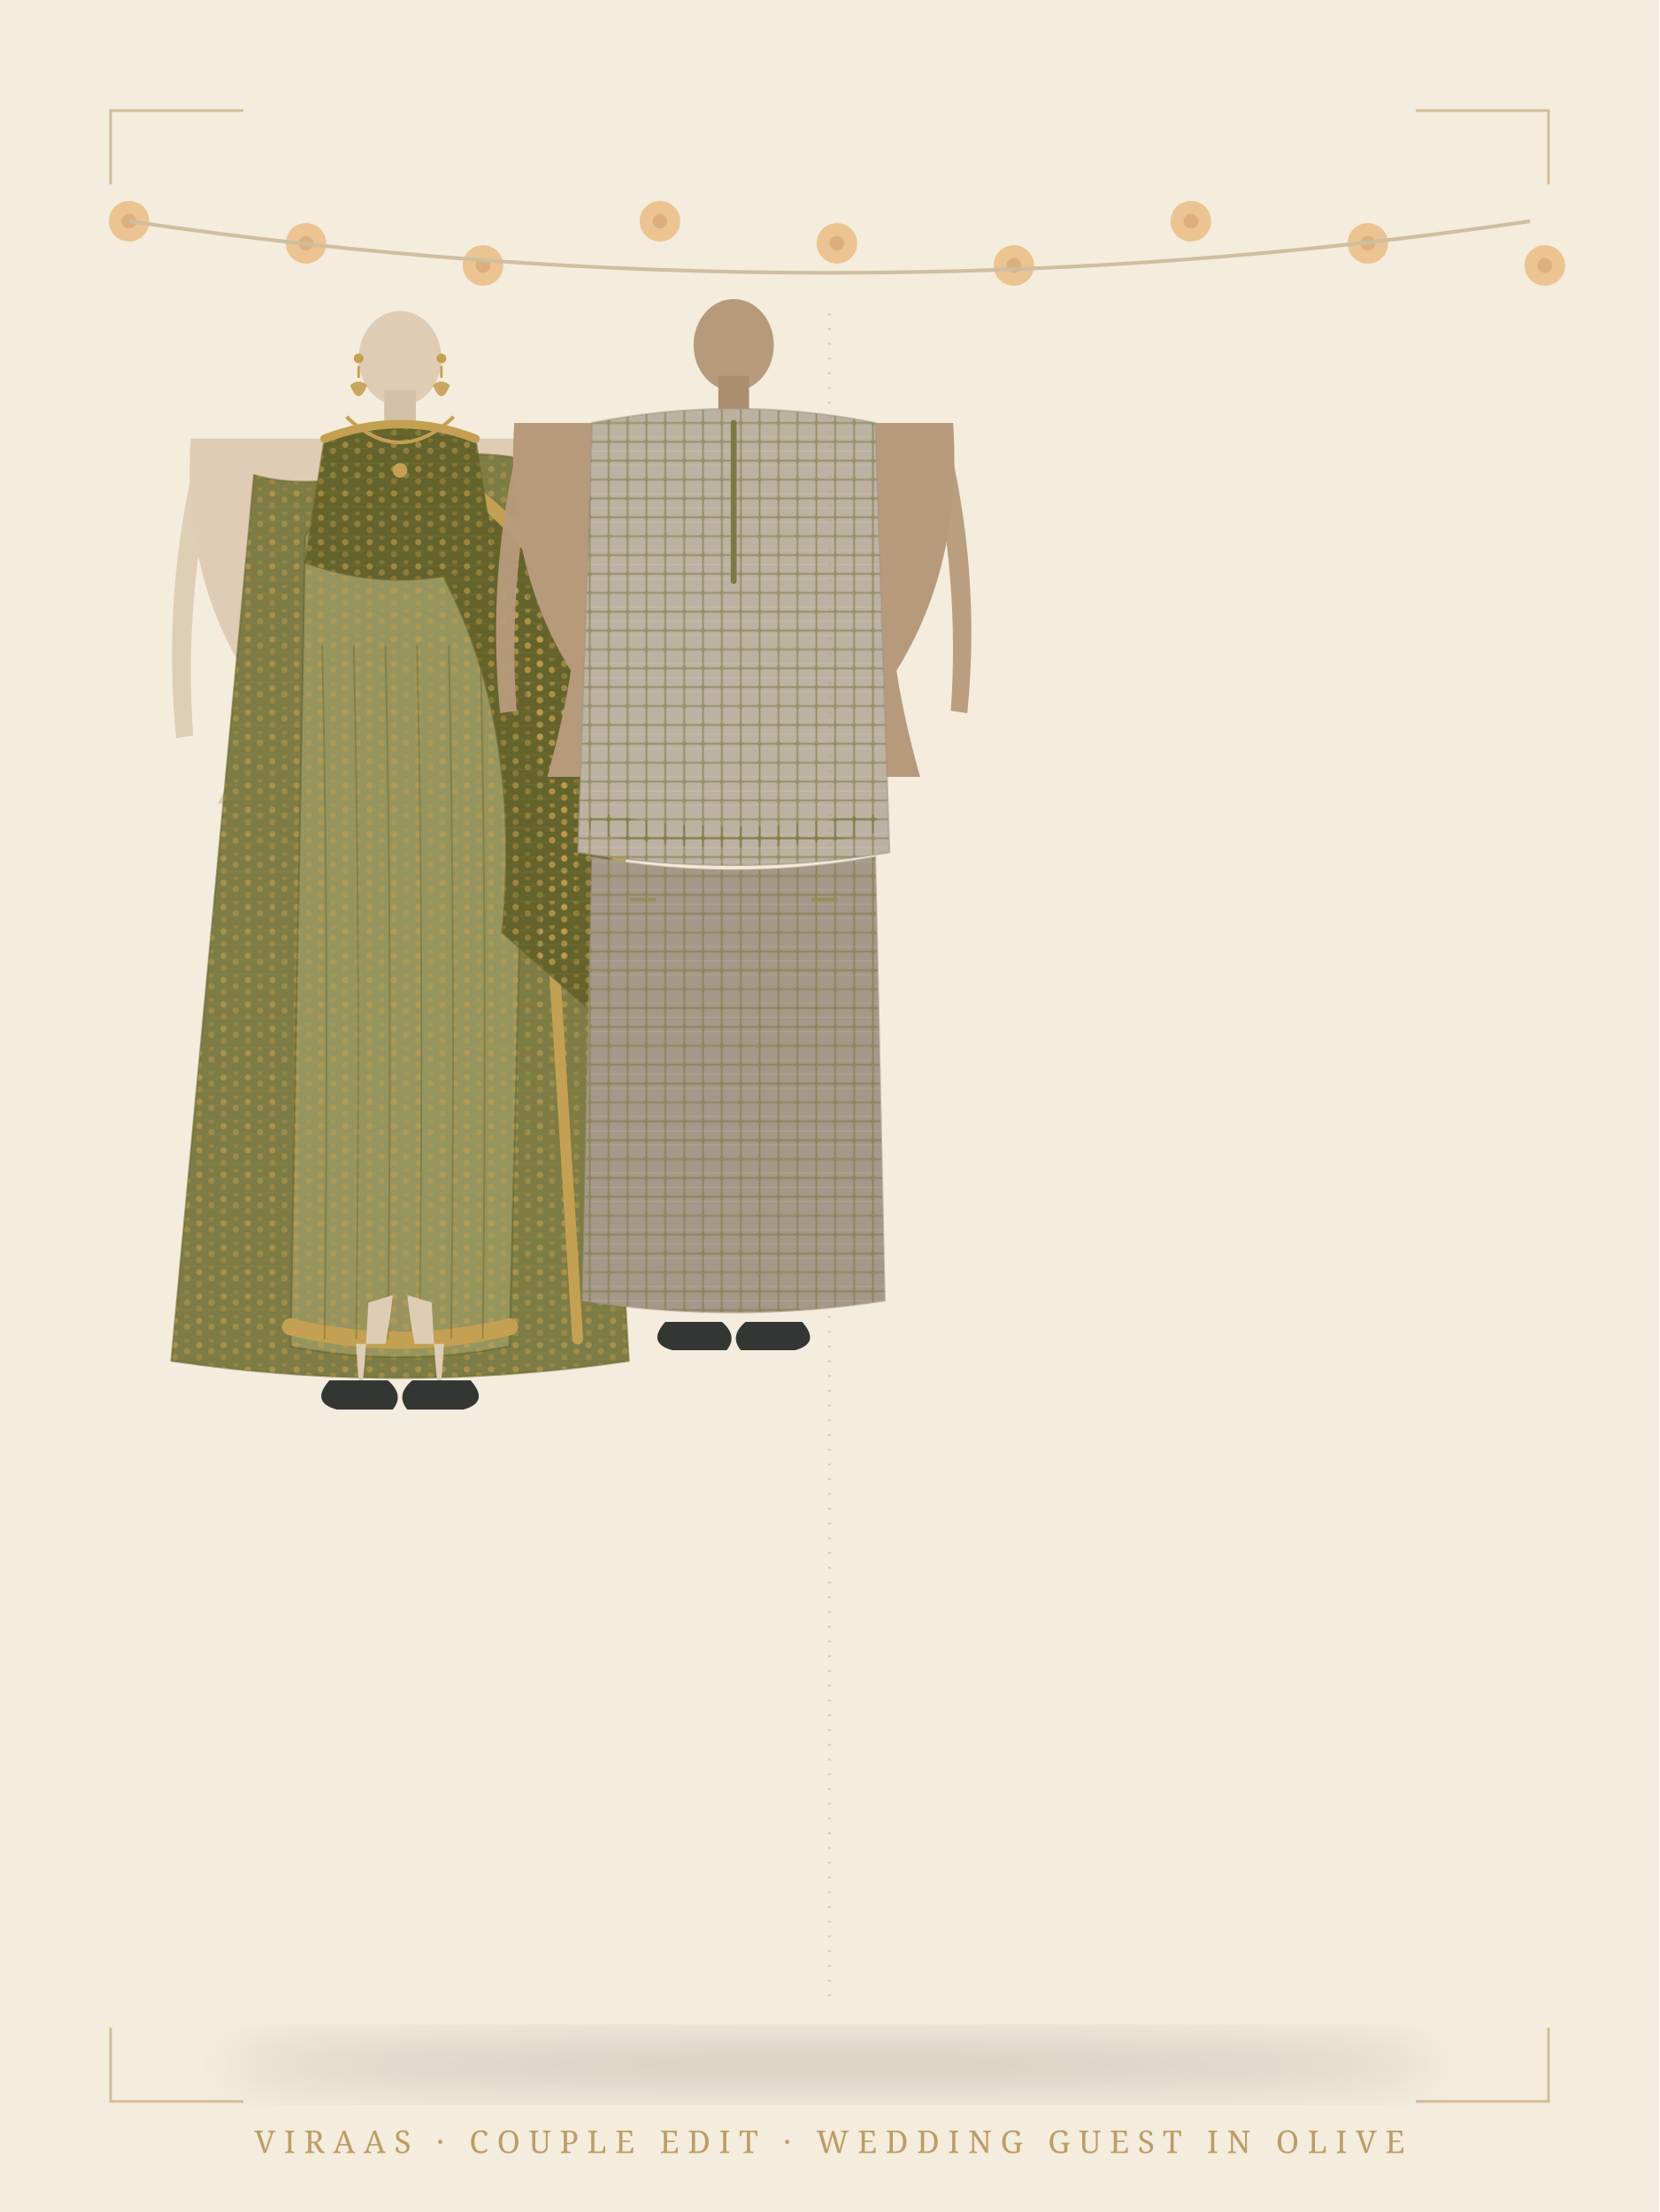
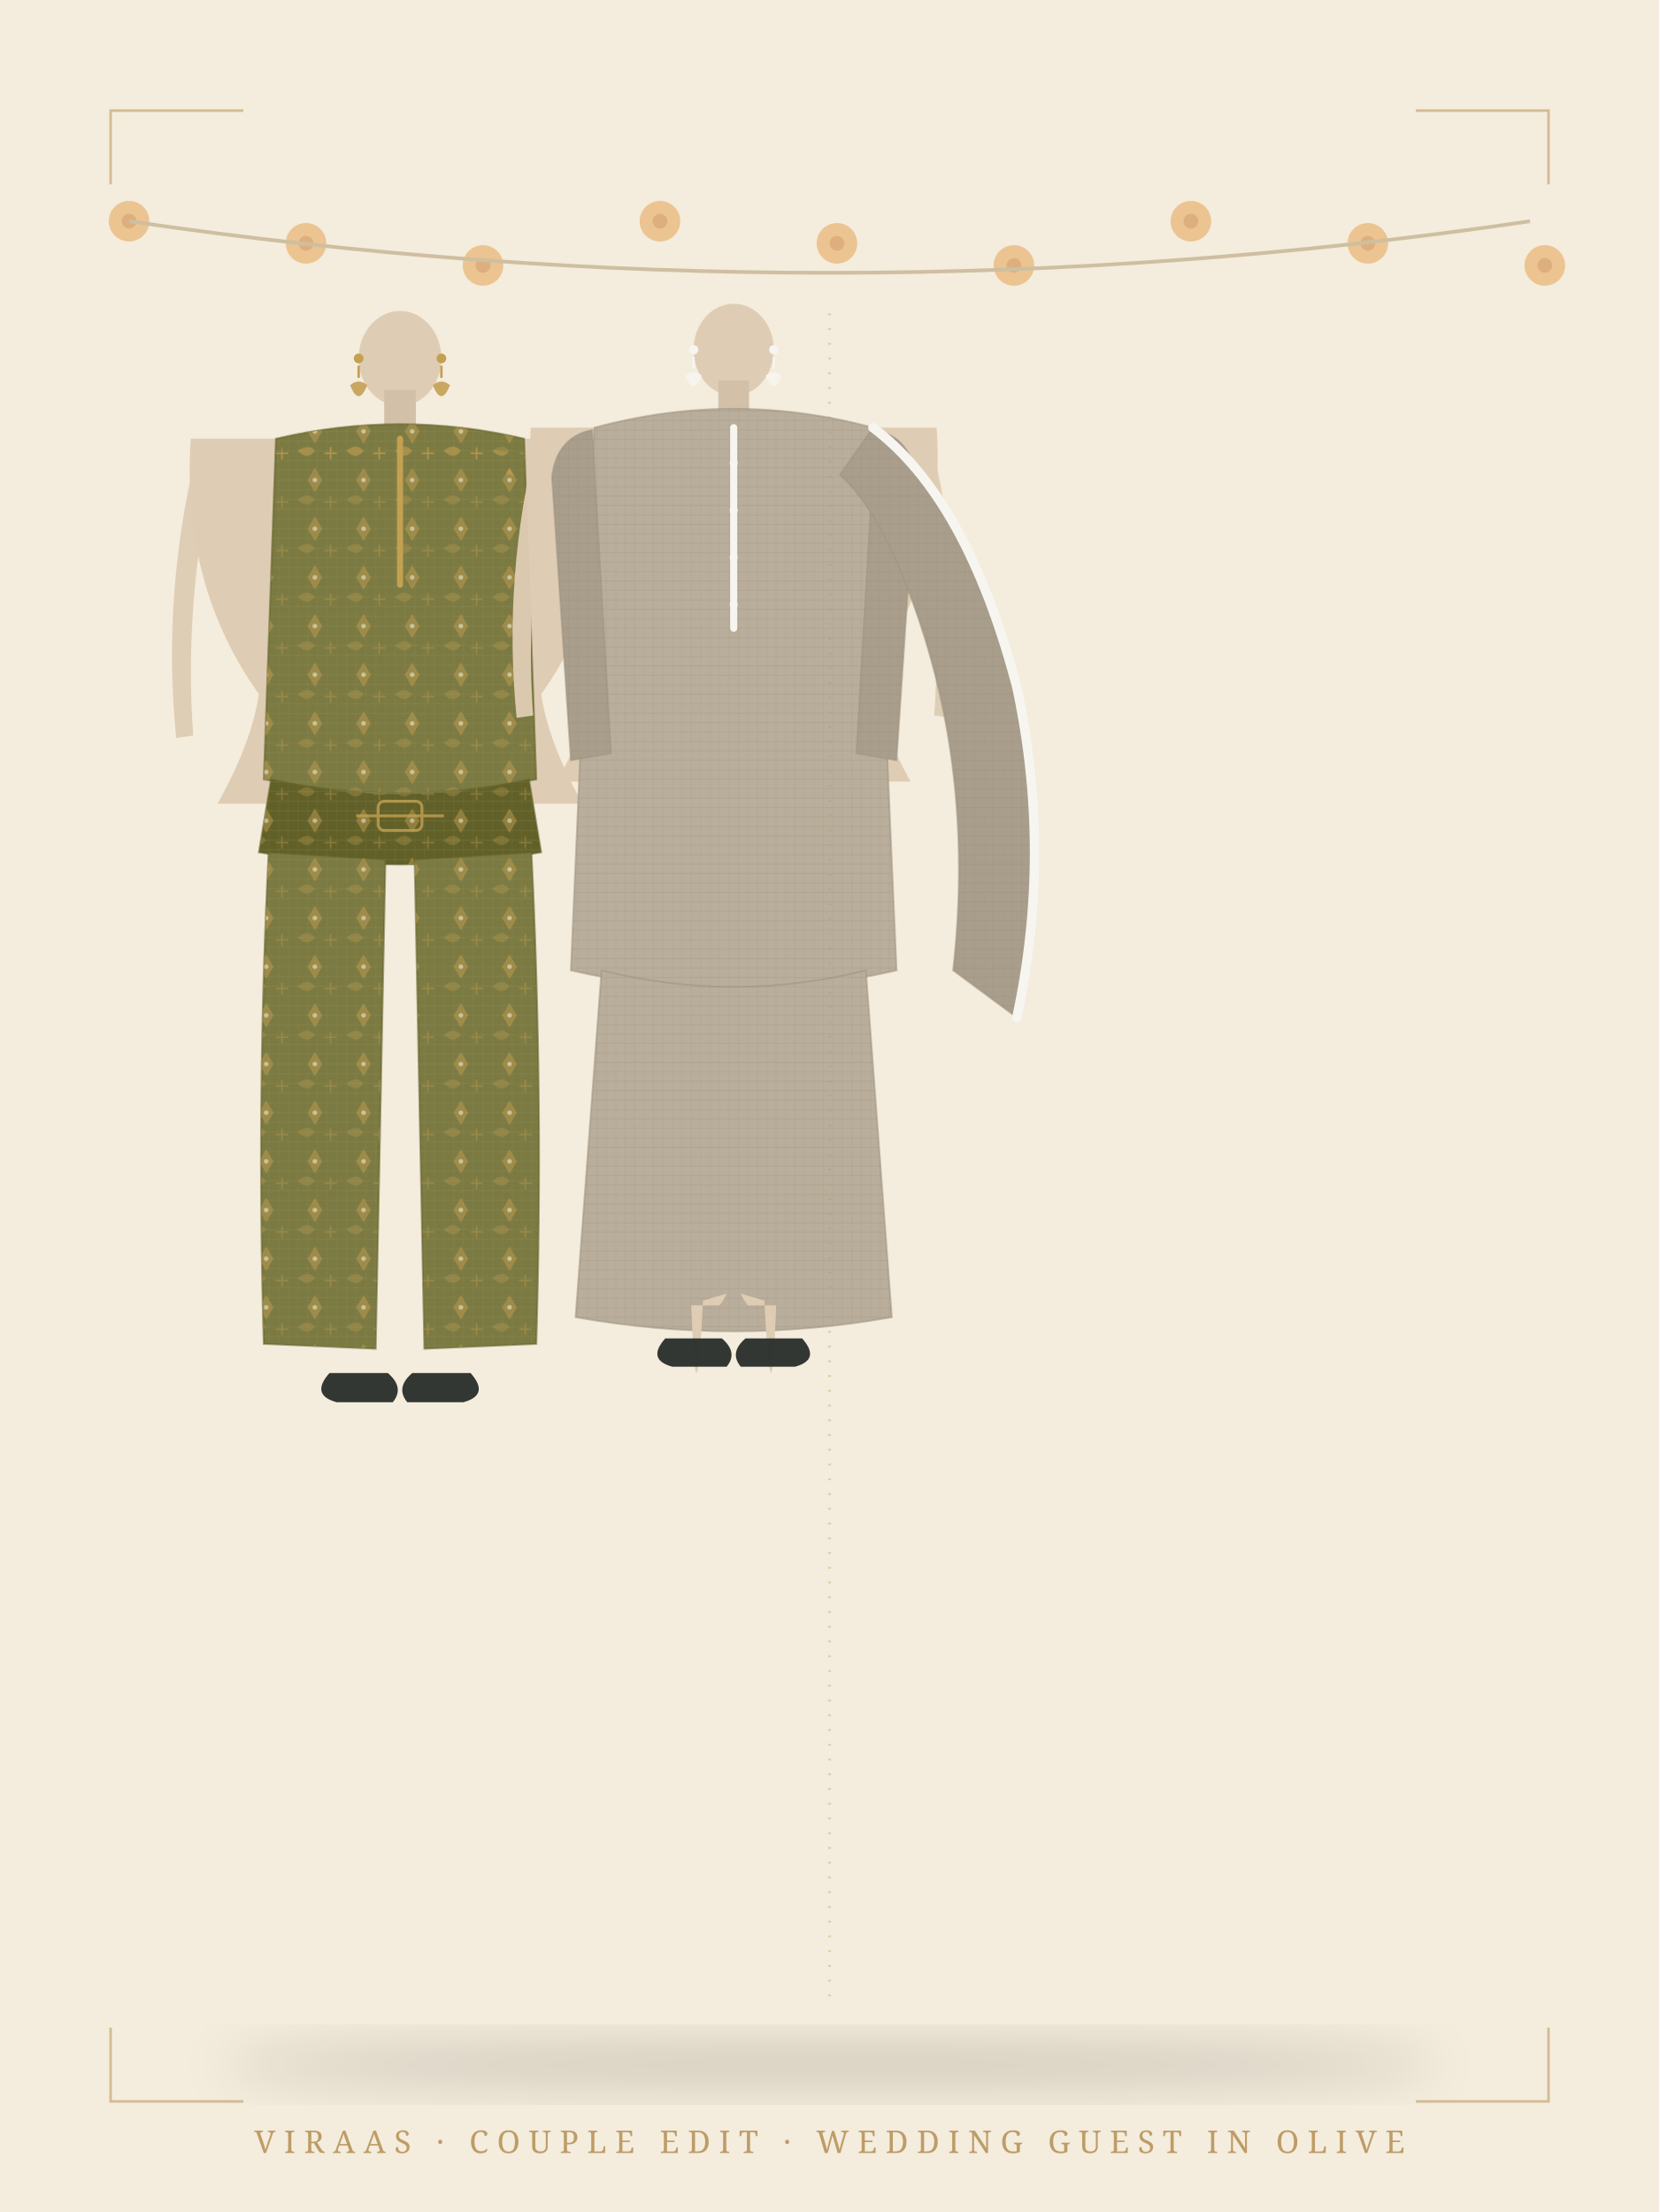
<svg xmlns="http://www.w3.org/2000/svg" viewBox="0 0 900 1200" width="900" height="1200">
  <defs>
-     <pattern id="f-cv5ow7edh" patternUnits="userSpaceOnUse" width="24" height="24">
-       <rect width="24" height="24" fill="#a3a26a" opacity="0.05" />
-       <path d="M0 8 H24 M0 20 H24" stroke="#a3a26a" stroke-width="0.8" opacity="0.12" fill="none" />
+     <pattern id="f-cvecyk5vh" patternUnits="userSpaceOnUse" width="24" height="24">
+       <path d="M0 6 H24 M0 14 H24 M0 22 H24" stroke="#a3a26a" stroke-width="0.8" opacity="0.18" fill="none" />
+       <path d="M6 0 V24 M14 0 V24 M22 0 V24" stroke="#a3a26a" stroke-width="0.6" opacity="0.13" fill="none" />
    </pattern>
-     <pattern id="k-cv5ow7edh" patternUnits="userSpaceOnUse" width="20" height="20">
-       <g fill="#C4A052" opacity="0.8">
-         <circle cx="5" cy="5" r="2.6" />
-         <circle cx="15" cy="10" r="2.6" opacity="0.75" />
-         <circle cx="5" cy="15" r="2.6" opacity="0.6" />
-         <circle cx="15" cy="1" r="2.2" opacity="0.5" />
+     <pattern id="k-cvecyk5vh" patternUnits="userSpaceOnUse" width="40" height="40">
+       <g opacity="0.92">
+         <path d="M20 4 l6 10 -6 10 -6 -10z" fill="#C4A052" opacity="0.72" />
+         <circle cx="20" cy="14" r="1.9" fill="#FFF7E3" opacity="0.8" />
+         <path d="M6 30 q8 -7 14 0 q-6 8 -14 0z" fill="#C4A052" opacity="0.45" />
+         <path d="M28 32 h10 M33 27 v10" stroke="#C4A052" stroke-width="1.2" opacity="0.6" />
      </g>
    </pattern>
-     <pattern id="f-cv5ow7edm" patternUnits="userSpaceOnUse" width="24" height="24">
-       <rect width="24" height="24" fill="#FFFDF7" opacity="0.05" />
-       <path d="M0 8 H24 M0 20 H24" stroke="#FFFDF7" stroke-width="0.8" opacity="0.12" fill="none" />
-     </pattern>
-     <pattern id="k-cv5ow7edm" patternUnits="userSpaceOnUse" width="16" height="16">
-       <g stroke="#7B7A42" stroke-width="1.4" opacity="0.85" fill="none">
-         <path d="M0 8 H16 M8 0 V16" />
-         <circle cx="8" cy="8" r="2" fill="#7B7A42" stroke="none" opacity="0.7" />
-       </g>
+     <pattern id="f-cvecyk5vm" patternUnits="userSpaceOnUse" width="24" height="24">
+       <path d="M0 6 H24 M0 14 H24 M0 22 H24" stroke="#8B7C5E" stroke-width="0.8" opacity="0.18" fill="none" />
+       <path d="M6 0 V24 M14 0 V24 M22 0 V24" stroke="#8B7C5E" stroke-width="0.6" opacity="0.13" fill="none" />
    </pattern>
    <filter id="soft">
      <feGaussianBlur stdDeviation="14" />
    </filter>
  </defs>
  <rect width="900" height="1200" fill="#F4ECDC" />
  <g opacity="0.5">
    <circle cx="70" cy="120" r="11" fill="#E39B45" />
    <circle cx="70" cy="120" r="4" fill="#C8711F" />
    <circle cx="166" cy="132" r="11" fill="#E39B45" />
    <circle cx="166" cy="132" r="4" fill="#C8711F" />
    <circle cx="262" cy="144" r="11" fill="#E39B45" />
    <circle cx="262" cy="144" r="4" fill="#C8711F" />
    <circle cx="358" cy="120" r="11" fill="#E39B45" />
    <circle cx="358" cy="120" r="4" fill="#C8711F" />
    <circle cx="454" cy="132" r="11" fill="#E39B45" />
    <circle cx="454" cy="132" r="4" fill="#C8711F" />
    <circle cx="550" cy="144" r="11" fill="#E39B45" />
    <circle cx="550" cy="144" r="4" fill="#C8711F" />
    <circle cx="646" cy="120" r="11" fill="#E39B45" />
    <circle cx="646" cy="120" r="4" fill="#C8711F" />
    <circle cx="742" cy="132" r="11" fill="#E39B45" />
    <circle cx="742" cy="132" r="4" fill="#C8711F" />
    <circle cx="838" cy="144" r="11" fill="#E39B45" />
    <circle cx="838" cy="144" r="4" fill="#C8711F" />
    <path d="M70 120 Q450 176 830 120" stroke="#A89163" stroke-width="2" fill="none" />
  </g>
  <g transform="translate(-80 40) scale(0.66)">
    <g>
      <ellipse cx="450" cy="234" rx="34" ry="39" fill="#DECDB4" />
      <path d="M437 260 h26 v46 h-26z" fill="#d2c1a8" />
      <path d="M284 306 q-30 120 -18 240 l14 -2 q-8 -112 18 -224z" fill="#DECDB4" opacity="0.95" />
      <path d="M616 306 q30 120 18 240 l-14 -2 q8 -112 -18 -224z" fill="#DECDB4" opacity="0.95" />
      <path d="M278 300 Q270 420 334 510 Q328 550 300 600 L600 600 Q572 550 566 510 Q630 420 622 300 Z" fill="#DECDB4" />
    </g>
-     <clipPath id="cc-cv5ow7edh-1">
-       <path d="M262 1058 Q450 1086 638 1058 L596 330 Q520 300 452 322 Q380 344 330 330 Z" />
+     <clipPath id="cc-cvecyk5vh-1">
+       <path d="M348 300 Q450 276 552 300 L562 580 Q450 602 338 580 Z" />
    </clipPath>
-     <path d="M262 1058 Q450 1086 638 1058 L596 330 Q520 300 452 322 Q380 344 330 330 Z" fill="#7B7A42" stroke="#616028" stroke-width="1.6" stroke-opacity="0.55" />
-     <g clip-path="url(#cc-cv5ow7edh-1)">
-       <path d="M262 1058 Q450 1086 638 1058 L596 330 Q520 300 452 322 Q380 344 330 330 Z" fill="url(#f-cv5ow7edh)" />
-       <path d="M262 1058 Q450 1086 638 1058 L596 330 Q520 300 452 322 Q380 344 330 330 Z" fill="url(#k-cv5ow7edh)" opacity="0.72" />
+     <path d="M348 300 Q450 276 552 300 L562 580 Q450 602 338 580 Z" fill="#7B7A42" stroke="#616028" stroke-width="1.6" stroke-opacity="0.55" />
+     <g clip-path="url(#cc-cvecyk5vh-1)">
+       <path d="M348 300 Q450 276 552 300 L562 580 Q450 602 338 580 Z" fill="url(#f-cvecyk5vh)" />
+       <path d="M348 300 Q450 276 552 300 L562 580 Q450 602 338 580 Z" fill="url(#k-cvecyk5vh)" opacity="0.72" />
    </g>
-     <clipPath id="cc-cv5ow7edh-2">
-       <path d="M452 322 Q400 340 372 380 L360 1046 Q450 1064 540 1046 L556 388 Q520 344 452 322Z" />
+     <path d="M450 300 V420" fill="none" stroke="#C4A052" stroke-width="5" stroke-linecap="round" />
+     <clipPath id="cc-cvecyk5vh-2">
+       <path d="M344 580 Q450 604 556 580 L566 640 Q450 660 334 640 Z" />
    </clipPath>
-     <path d="M452 322 Q400 340 372 380 L360 1046 Q450 1064 540 1046 L556 388 Q520 344 452 322Z" fill="#95945c" stroke="#616028" stroke-width="1.6" stroke-opacity="0.55" />
-     <g clip-path="url(#cc-cv5ow7edh-2)">
-       <path d="M452 322 Q400 340 372 380 L360 1046 Q450 1064 540 1046 L556 388 Q520 344 452 322Z" fill="url(#f-cv5ow7edh)" />
-       <path d="M452 322 Q400 340 372 380 L360 1046 Q450 1064 540 1046 L556 388 Q520 344 452 322Z" fill="url(#k-cv5ow7edh)" opacity="0.72" />
+     <path d="M344 580 Q450 604 556 580 L566 640 Q450 660 334 640 Z" fill="#616028" stroke="#616028" stroke-width="1.6" stroke-opacity="0.55" />
+     <g clip-path="url(#cc-cvecyk5vh-2)">
+       <path d="M344 580 Q450 604 556 580 L566 640 Q450 660 334 640 Z" fill="url(#f-cvecyk5vh)" />
+       <path d="M344 580 Q450 604 556 580 L566 640 Q450 660 334 640 Z" fill="url(#k-cvecyk5vh)" opacity="0.72" />
    </g>
-     <path d="M360 1030 Q450 1052 540 1030" fill="none" stroke="#C4A052" stroke-width="14" stroke-linecap="round" />
-     <path d="M556 400 L596 1040" fill="none" stroke="#C4A052" stroke-width="9" stroke-linecap="round" />
-     <clipPath id="cc-cv5ow7edh-3">
-       <path d="M470 318 Q560 366 604 470 Q648 600 618 780 L534 706 Q548 560 502 448 Q470 372 430 342 Z" />
+     <g stroke="#C4A052" stroke-width="2.4" opacity="0.8" fill="none">
+       <path d="M414 610 h72" />
+       <rect x="432" y="598" width="36" height="24" rx="5" />
+     </g>
+     <clipPath id="cc-cvecyk5vh-3">
+       <path d="M342 640 q-10 200 -4 404 l92 4 q4 -204 8 -402z" />
    </clipPath>
-     <path d="M470 318 Q560 366 604 470 Q648 600 618 780 L534 706 Q548 560 502 448 Q470 372 430 342 Z" fill="#616028" stroke="#616028" stroke-width="1.6" stroke-opacity="0.55" />
-     <g clip-path="url(#cc-cv5ow7edh-3)">
-       <path d="M470 318 Q560 366 604 470 Q648 600 618 780 L534 706 Q548 560 502 448 Q470 372 430 342 Z" fill="url(#f-cv5ow7edh)" />
-       <path d="M470 318 Q560 366 604 470 Q648 600 618 780 L534 706 Q548 560 502 448 Q470 372 430 342 Z" fill="url(#k-cv5ow7edh)" opacity="0.72" />
+     <path d="M342 640 q-10 200 -4 404 l92 4 q4 -204 8 -402z" fill="#7B7A42" stroke="#616028" stroke-width="1.6" stroke-opacity="0.55" />
+     <g clip-path="url(#cc-cvecyk5vh-3)">
+       <path d="M342 640 q-10 200 -4 404 l92 4 q4 -204 8 -402z" fill="url(#f-cvecyk5vh)" />
+       <path d="M342 640 q-10 200 -4 404 l92 4 q4 -204 8 -402z" fill="url(#k-cvecyk5vh)" opacity="0.72" />
    </g>
-     <path d="M470 318 Q560 366 604 470 Q648 600 618 780" fill="none" stroke="#C4A052" stroke-width="11" stroke-linecap="round" />
-     <path d="M540 430 Q600 560 576 720" fill="none" stroke="url(#k-cv5ow7edh)" stroke-width="26" stroke-linecap="round" opacity="0.95" />
-     <g>
-       <path d="M386 470 q6 260 2 570" stroke="#616028" stroke-width="1.4" opacity="0.4" fill="none" />
-       <path d="M412 470 q6 260 2 570" stroke="#616028" stroke-width="1.4" opacity="0.4" fill="none" />
-       <path d="M438 470 q6 260 2 570" stroke="#616028" stroke-width="1.4" opacity="0.4" fill="none" />
-       <path d="M464 470 q6 260 2 570" stroke="#616028" stroke-width="1.4" opacity="0.4" fill="none" />
-       <path d="M490 470 q6 260 2 570" stroke="#616028" stroke-width="1.4" opacity="0.4" fill="none" />
-       <path d="M516 470 q6 260 2 570" stroke="#616028" stroke-width="1.4" opacity="0.4" fill="none" />
+     <clipPath id="cc-cvecyk5vh-4">
+       <path d="M558 640 q10 200 4 404 l-92 4 q-4 -204 -8 -402z" />
+     </clipPath>
+     <path d="M558 640 q10 200 4 404 l-92 4 q-4 -204 -8 -402z" fill="#7B7A42" stroke="#616028" stroke-width="1.6" stroke-opacity="0.55" />
+     <g clip-path="url(#cc-cvecyk5vh-4)">
+       <path d="M558 640 q10 200 4 404 l-92 4 q-4 -204 -8 -402z" fill="url(#f-cvecyk5vh)" />
+       <path d="M558 640 q10 200 4 404 l-92 4 q-4 -204 -8 -402z" fill="url(#k-cvecyk5vh)" opacity="0.72" />
    </g>
-     <clipPath id="cc-cv5ow7edh-4">
-       <path d="M388 300 Q450 274 512 300 L528 402 Q450 430 372 402 Z" />
-     </clipPath>
-     <path d="M388 300 Q450 274 512 300 L528 402 Q450 430 372 402 Z" fill="#616028" stroke="#616028" stroke-width="1.6" stroke-opacity="0.55" />
-     <g clip-path="url(#cc-cv5ow7edh-4)">
-       <path d="M388 300 Q450 274 512 300 L528 402 Q450 430 372 402 Z" fill="url(#f-cv5ow7edh)" />
-       <path d="M388 300 Q450 274 512 300 L528 402 Q450 430 372 402 Z" fill="url(#k-cv5ow7edh)" opacity="0.72" />
-     </g>
-     <path d="M388 300 Q450 276 512 300" fill="none" stroke="#C4A052" stroke-width="7" stroke-linecap="round" />
-     <g>
-       <path d="M424 1010 q-6 120 -10 34 l24 0 q4 -20 6 -40z" fill="#DECDB4" />
-       <path d="M476 1010 q6 120 10 34 l-24 0 q-4 -20 -6 -40z" fill="#DECDB4" />
-     </g>
+     <path d="M352 320 Q450 302 548 322" fill="none" stroke="url(#k-cvecyk5vh)" stroke-width="18" stroke-linecap="round" opacity="0.95" />
    <g fill="#2A2E2C" opacity="0.95">
-       <path d="M392 1074 q-16 18 6 24 h46 q10 -12 -4 -24z" />
-       <path d="M508 1074 q16 18 -6 24 h-46 q-10 -12 4 -24z" />
+       <path d="M392 1068 q-16 18 6 24 h46 q10 -12 -4 -24z" />
+       <path d="M508 1068 q16 18 -6 24 h-46 q-10 -12 4 -24z" />
    </g>
    <g>
      <g>
        <circle cx="416" cy="234" r="4" fill="#C4A052" />
        <path d="M416 240 l0 10" stroke="#C4A052" stroke-width="2" />
        <path d="M409 256 Q416 274 423 256 Q416 250 409 256z" fill="#C4A052" opacity="0.9" />
      </g>
      <g>
        <circle cx="484" cy="234" r="4" fill="#C4A052" />
        <path d="M484 240 l0 10" stroke="#C4A052" stroke-width="2" />
        <path d="M477 256 Q484 274 491 256 Q484 250 477 256z" fill="#C4A052" opacity="0.9" />
      </g>
    </g>
-     <g fill="none" stroke="#C4A052" stroke-width="3">
-       <path d="M406 282 Q450 324 494 282" />
-     </g>
-     <g fill="#C4A052">
-       <circle cx="450" cy="326" r="6" />
-     </g>
  </g>
  <g transform="translate(110 40) scale(0.64)">
    <g>
-       <ellipse cx="450" cy="230" rx="34" ry="39" fill="#B79A7C" />
-       <path d="M437 256 h26 v46 h-26z" fill="#ab8e70" />
-       <path d="M270 302 q-30 120 -18 240 l14 -2 q-8 -112 18 -224z" fill="#B79A7C" opacity="0.95" />
-       <path d="M630 302 q30 120 18 240 l-14 -2 q8 -112 -18 -224z" fill="#B79A7C" opacity="0.95" />
-       <path d="M264 296 Q256 416 312 506 Q306 546 292 596 L608 596 Q594 546 588 506 Q644 416 636 296 Z" fill="#B79A7C" />
+       <ellipse cx="450" cy="234" rx="34" ry="39" fill="#DECDB4" />
+       <path d="M437 260 h26 v46 h-26z" fill="#d2c1a8" />
+       <path d="M284 306 q-30 120 -18 240 l14 -2 q-8 -112 18 -224z" fill="#DECDB4" opacity="0.95" />
+       <path d="M616 306 q30 120 18 240 l-14 -2 q8 -112 -18 -224z" fill="#DECDB4" opacity="0.95" />
+       <path d="M278 300 Q270 420 334 510 Q328 550 300 600 L600 600 Q572 550 566 510 Q630 420 622 300 Z" fill="#DECDB4" />
    </g>
-     <clipPath id="cc-cv5ow7edm-1">
-       <path d="M330 296 Q450 272 570 296 L582 660 Q450 682 318 660 Z" />
+     <clipPath id="cc-cvecyk5vm-1">
+       <path d="M332 300 Q450 268 568 300 L588 760 Q450 792 312 760 Z" />
    </clipPath>
-     <path d="M330 296 Q450 272 570 296 L582 660 Q450 682 318 660 Z" fill="#B9AE9C" stroke="#9f9482" stroke-width="1.6" stroke-opacity="0.55" />
-     <g clip-path="url(#cc-cv5ow7edm-1)">
-       <path d="M330 296 Q450 272 570 296 L582 660 Q450 682 318 660 Z" fill="url(#f-cv5ow7edm)" />
-       <path d="M330 296 Q450 272 570 296 L582 660 Q450 682 318 660 Z" fill="url(#k-cv5ow7edm)" opacity="0.72" />
+     <path d="M332 300 Q450 268 568 300 L588 760 Q450 792 312 760 Z" fill="#B9AE9C" stroke="#9f9482" stroke-width="1.6" stroke-opacity="0.55" />
+     <g clip-path="url(#cc-cvecyk5vm-1)">
+       <path d="M332 300 Q450 268 568 300 L588 760 Q450 792 312 760 Z" fill="url(#f-cvecyk5vm)" />
    </g>
-     <path d="M450 296 V430" fill="none" stroke="#7B7A42" stroke-width="5" stroke-linecap="round" />
-     <path d="M336 636 Q450 658 564 636" fill="none" stroke="url(#k-cv5ow7edm)" stroke-width="18" stroke-linecap="round" opacity="0.95" />
-     <clipPath id="cc-cv5ow7edm-2">
-       <path d="M330 664 Q450 686 570 664 L578 1040 Q450 1060 322 1040 Z" />
+     <path d="M450 300 V470" fill="none" stroke="#F7F5F0" stroke-width="6" stroke-linecap="round" />
+     <circle cx="450" cy="330" r="3.4" fill="#F7F5F0" />
+     <circle cx="450" cy="370" r="3.4" fill="#F7F5F0" />
+     <circle cx="450" cy="410" r="3.4" fill="#F7F5F0" />
+     <circle cx="450" cy="450" r="3.4" fill="#F7F5F0" />
+     <clipPath id="cc-cvecyk5vm-2">
+       <path d="M330 302 q-30 6 -34 40 l16 240 l34 -6 z" />
    </clipPath>
-     <path d="M330 664 Q450 686 570 664 L578 1040 Q450 1060 322 1040 Z" fill="#9f9482" stroke="#9f9482" stroke-width="1.6" stroke-opacity="0.55" />
-     <g clip-path="url(#cc-cv5ow7edm-2)">
-       <path d="M330 664 Q450 686 570 664 L578 1040 Q450 1060 322 1040 Z" fill="url(#f-cv5ow7edm)" />
-       <path d="M330 664 Q450 686 570 664 L578 1040 Q450 1060 322 1040 Z" fill="url(#k-cv5ow7edm)" opacity="0.72" />
+     <path d="M330 302 q-30 6 -34 40 l16 240 l34 -6 z" fill="#a99e8c" stroke="#9f9482" stroke-width="1.6" stroke-opacity="0.55" />
+     <g clip-path="url(#cc-cvecyk5vm-2)">
+       <path d="M330 302 q-30 6 -34 40 l16 240 l34 -6 z" fill="url(#f-cvecyk5vm)" />
    </g>
-     <g stroke="#8f8e56" stroke-width="3" opacity="0.85" fill="none">
-       <path d="M362 700 h22 M516 700 h22" />
+     <clipPath id="cc-cvecyk5vm-3">
+       <path d="M570 302 q30 6 34 40 l-16 240 l-34 -6 z" />
+     </clipPath>
+     <path d="M570 302 q30 6 34 40 l-16 240 l-34 -6 z" fill="#a99e8c" stroke="#9f9482" stroke-width="1.6" stroke-opacity="0.55" />
+     <g clip-path="url(#cc-cvecyk5vm-3)">
+       <path d="M570 302 q30 6 34 40 l-16 240 l-34 -6 z" fill="url(#f-cvecyk5vm)" />
+     </g>
+     <clipPath id="cc-cvecyk5vm-4">
+       <path d="M338 760 Q450 788 562 760 L584 1054 Q450 1078 316 1054 Z" />
+     </clipPath>
+     <path d="M338 760 Q450 788 562 760 L584 1054 Q450 1078 316 1054 Z" fill="#B9AE9C" stroke="#9f9482" stroke-width="1.6" stroke-opacity="0.55" />
+     <g clip-path="url(#cc-cvecyk5vm-4)">
+       <path d="M338 760 Q450 788 562 760 L584 1054 Q450 1078 316 1054 Z" fill="url(#f-cvecyk5vm)" />
+     </g>
+     <clipPath id="cc-cvecyk5vm-5">
+       <path d="M568 300 Q648 360 690 520 Q720 660 690 800 L636 760 Q654 600 606 460 Q576 372 540 340Z" />
+     </clipPath>
+     <path d="M568 300 Q648 360 690 520 Q720 660 690 800 L636 760 Q654 600 606 460 Q576 372 540 340Z" fill="#a99e8c" stroke="#9f9482" stroke-width="1.6" stroke-opacity="0.55" />
+     <g clip-path="url(#cc-cvecyk5vm-5)">
+       <path d="M568 300 Q648 360 690 520 Q720 660 690 800 L636 760 Q654 600 606 460 Q576 372 540 340Z" fill="url(#f-cvecyk5vm)" />
+     </g>
+     <path d="M568 300 Q648 360 690 520 Q720 660 690 800" fill="none" stroke="#F7F5F0" stroke-width="8" stroke-linecap="round" />
+     <g>
+       <path d="M424 1040 q-6 120 -10 4 l24 0 q4 -5 6 -10z" fill="#DECDB4" />
+       <path d="M476 1040 q6 120 10 4 l-24 0 q-4 -5 -6 -10z" fill="#DECDB4" />
    </g>
    <g fill="#2A2E2C" opacity="0.95">
-       <path d="M392 1058 q-16 18 6 24 h46 q10 -12 -4 -24z" />
-       <path d="M508 1058 q16 18 -6 24 h-46 q-10 -12 4 -24z" />
+       <path d="M392 1072 q-16 18 6 24 h46 q10 -12 -4 -24z" />
+       <path d="M508 1072 q16 18 -6 24 h-46 q-10 -12 4 -24z" />
+     </g>
+     <g>
+       <g>
+         <circle cx="416" cy="234" r="4" fill="#F7F5F0" />
+         <path d="M416 240 l0 10" stroke="#F7F5F0" stroke-width="2" />
+         <path d="M409 256 Q416 274 423 256 Q416 250 409 256z" fill="#F7F5F0" opacity="0.9" />
+       </g>
+       <g>
+         <circle cx="484" cy="234" r="4" fill="#F7F5F0" />
+         <path d="M484 240 l0 10" stroke="#F7F5F0" stroke-width="2" />
+         <path d="M477 256 Q484 274 491 256 Q484 250 477 256z" fill="#F7F5F0" opacity="0.9" />
+       </g>
    </g>
  </g>
  <ellipse cx="450" cy="1120" rx="330" ry="18" fill="#000" opacity="0.12" filter="url(#soft)" />
  <path d="M450 170 V1090" stroke="#B7945A" stroke-width="1.6" opacity="0.35" stroke-dasharray="1 7" />
  <g fill="none" stroke="#B7945A" opacity="0.55" stroke-width="1.4">
    <path d="M60 100 V60 H132" />
    <path d="M768 60 H840 V100" />
    <path d="M60 1100 V1140 H132" />
    <path d="M768 1140 H840 V1100" />
  </g>
  <text x="450" y="1168" text-anchor="middle" font-family="Georgia, serif" font-size="17" letter-spacing="4.6" fill="#B7945A" opacity="0.9">VIRAAS · COUPLE EDIT · WEDDING GUEST IN OLIVE</text>
</svg>
